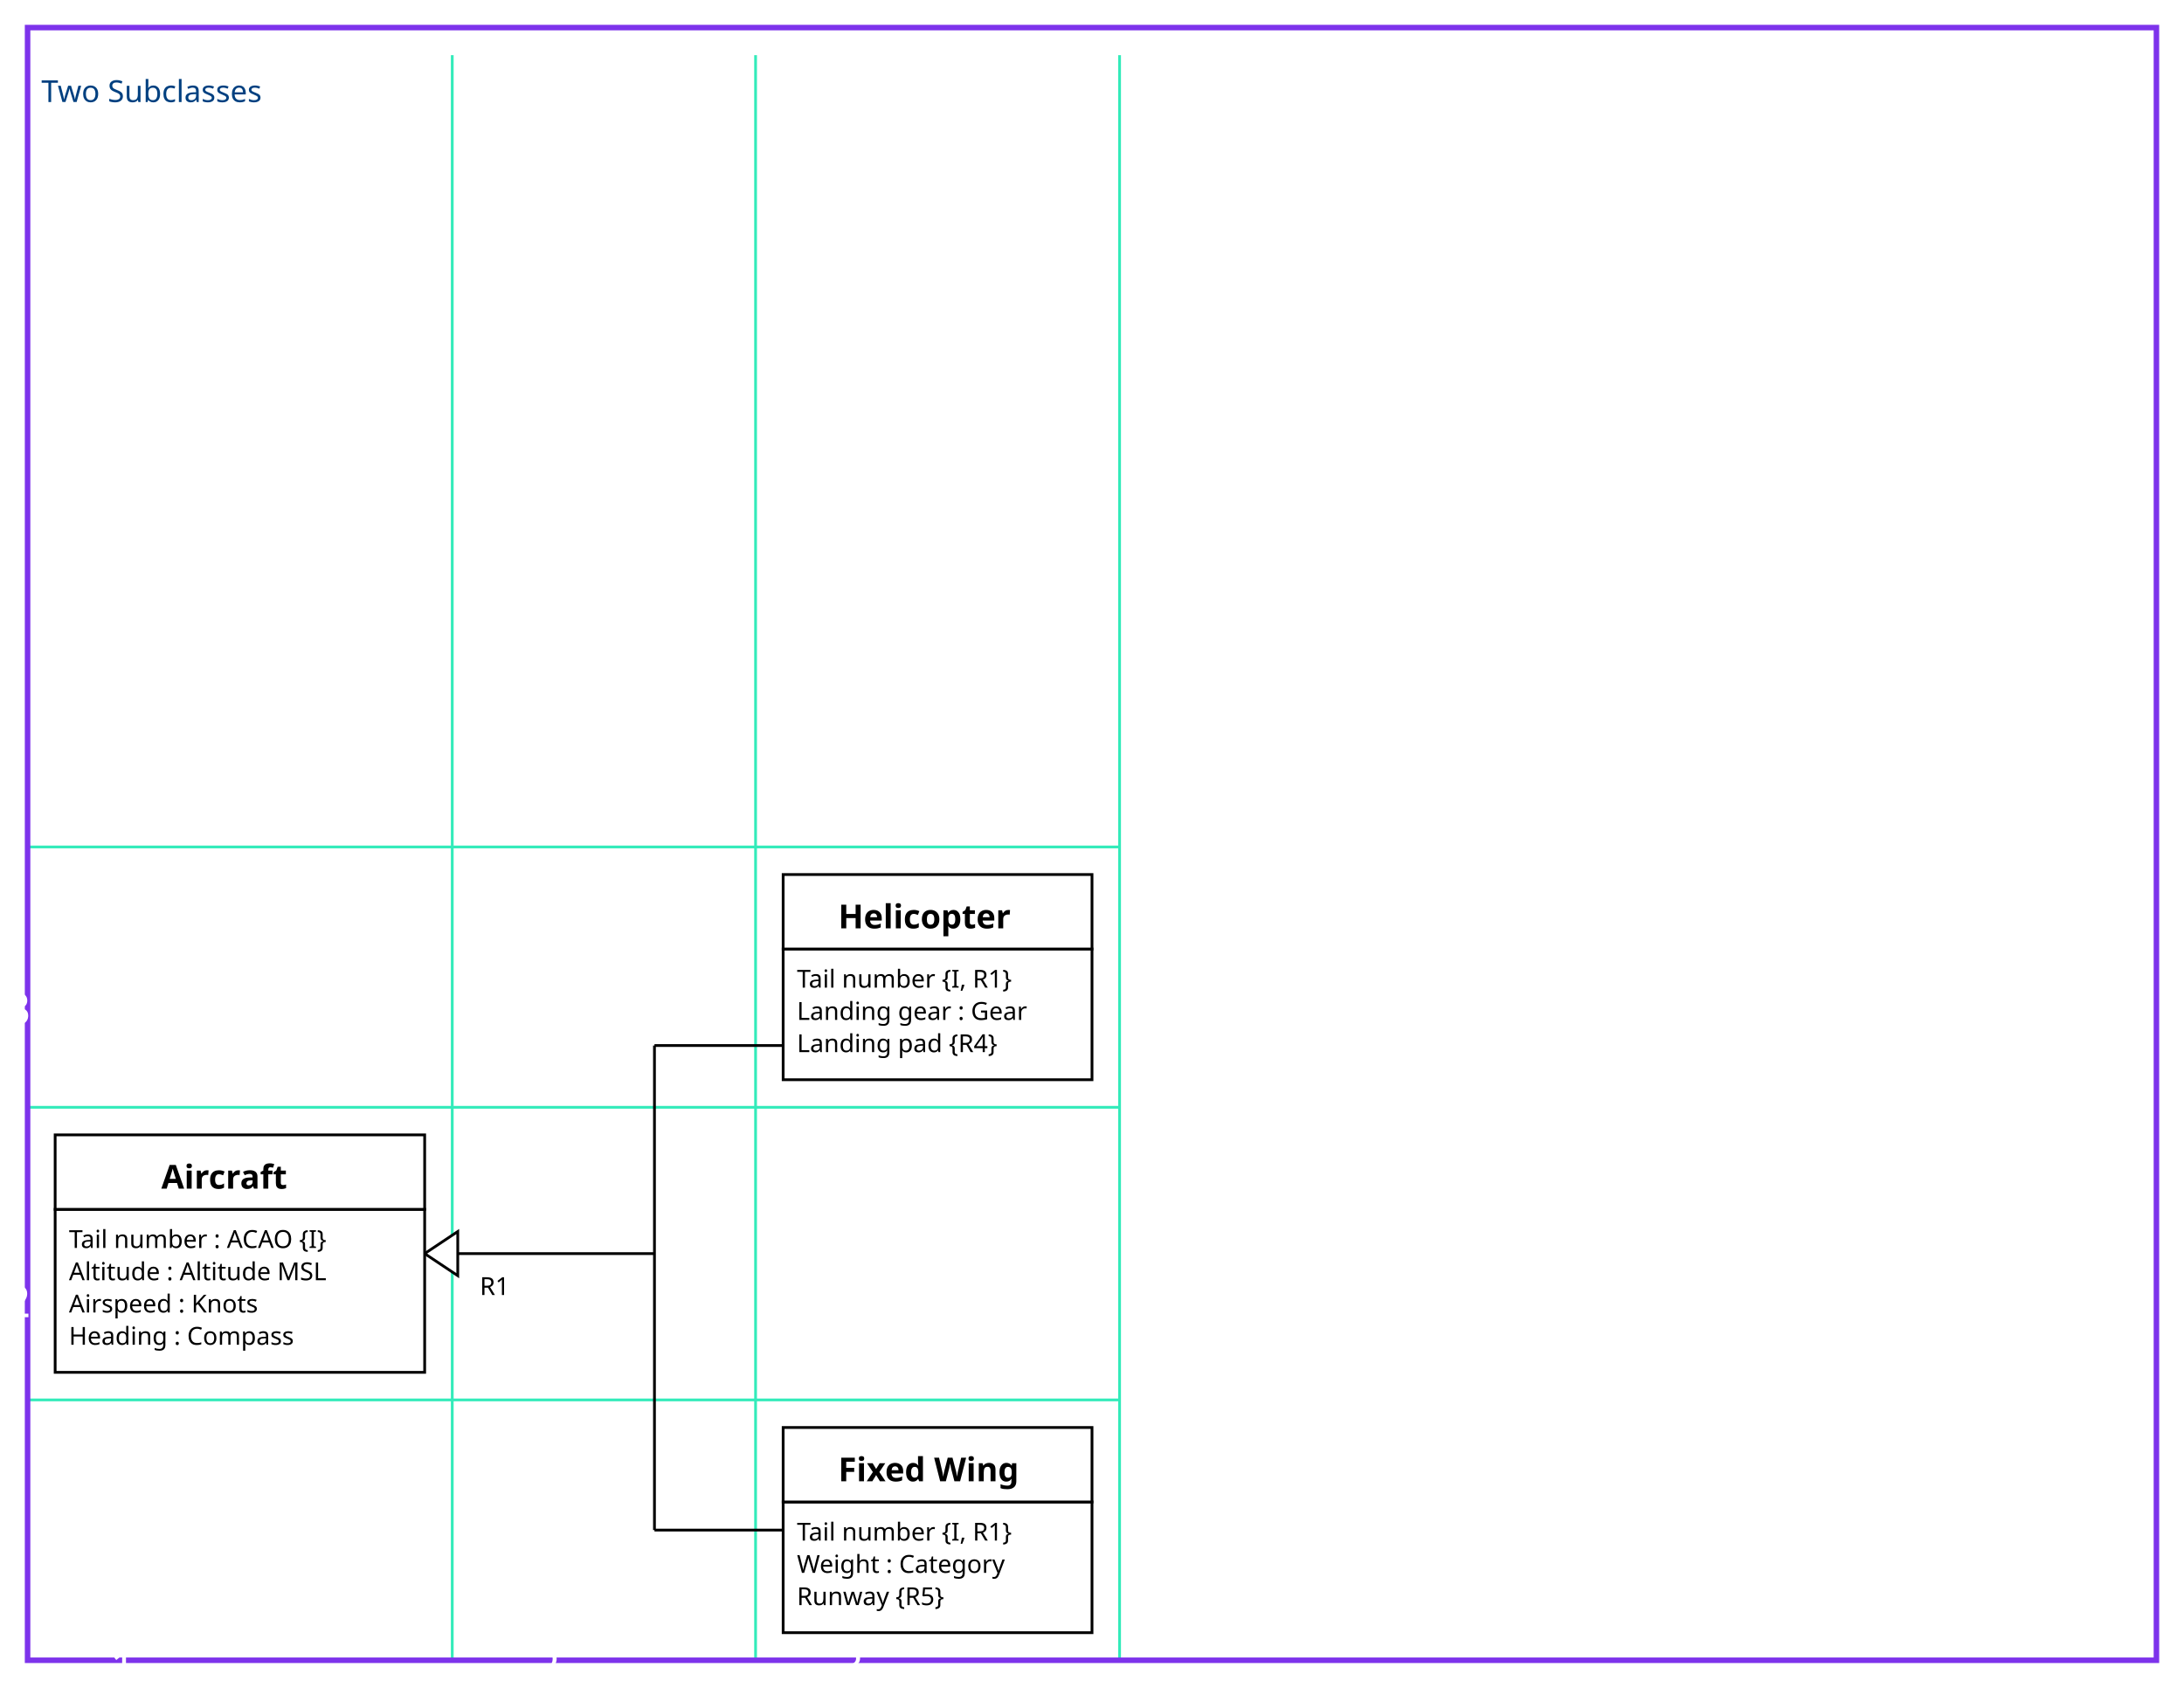
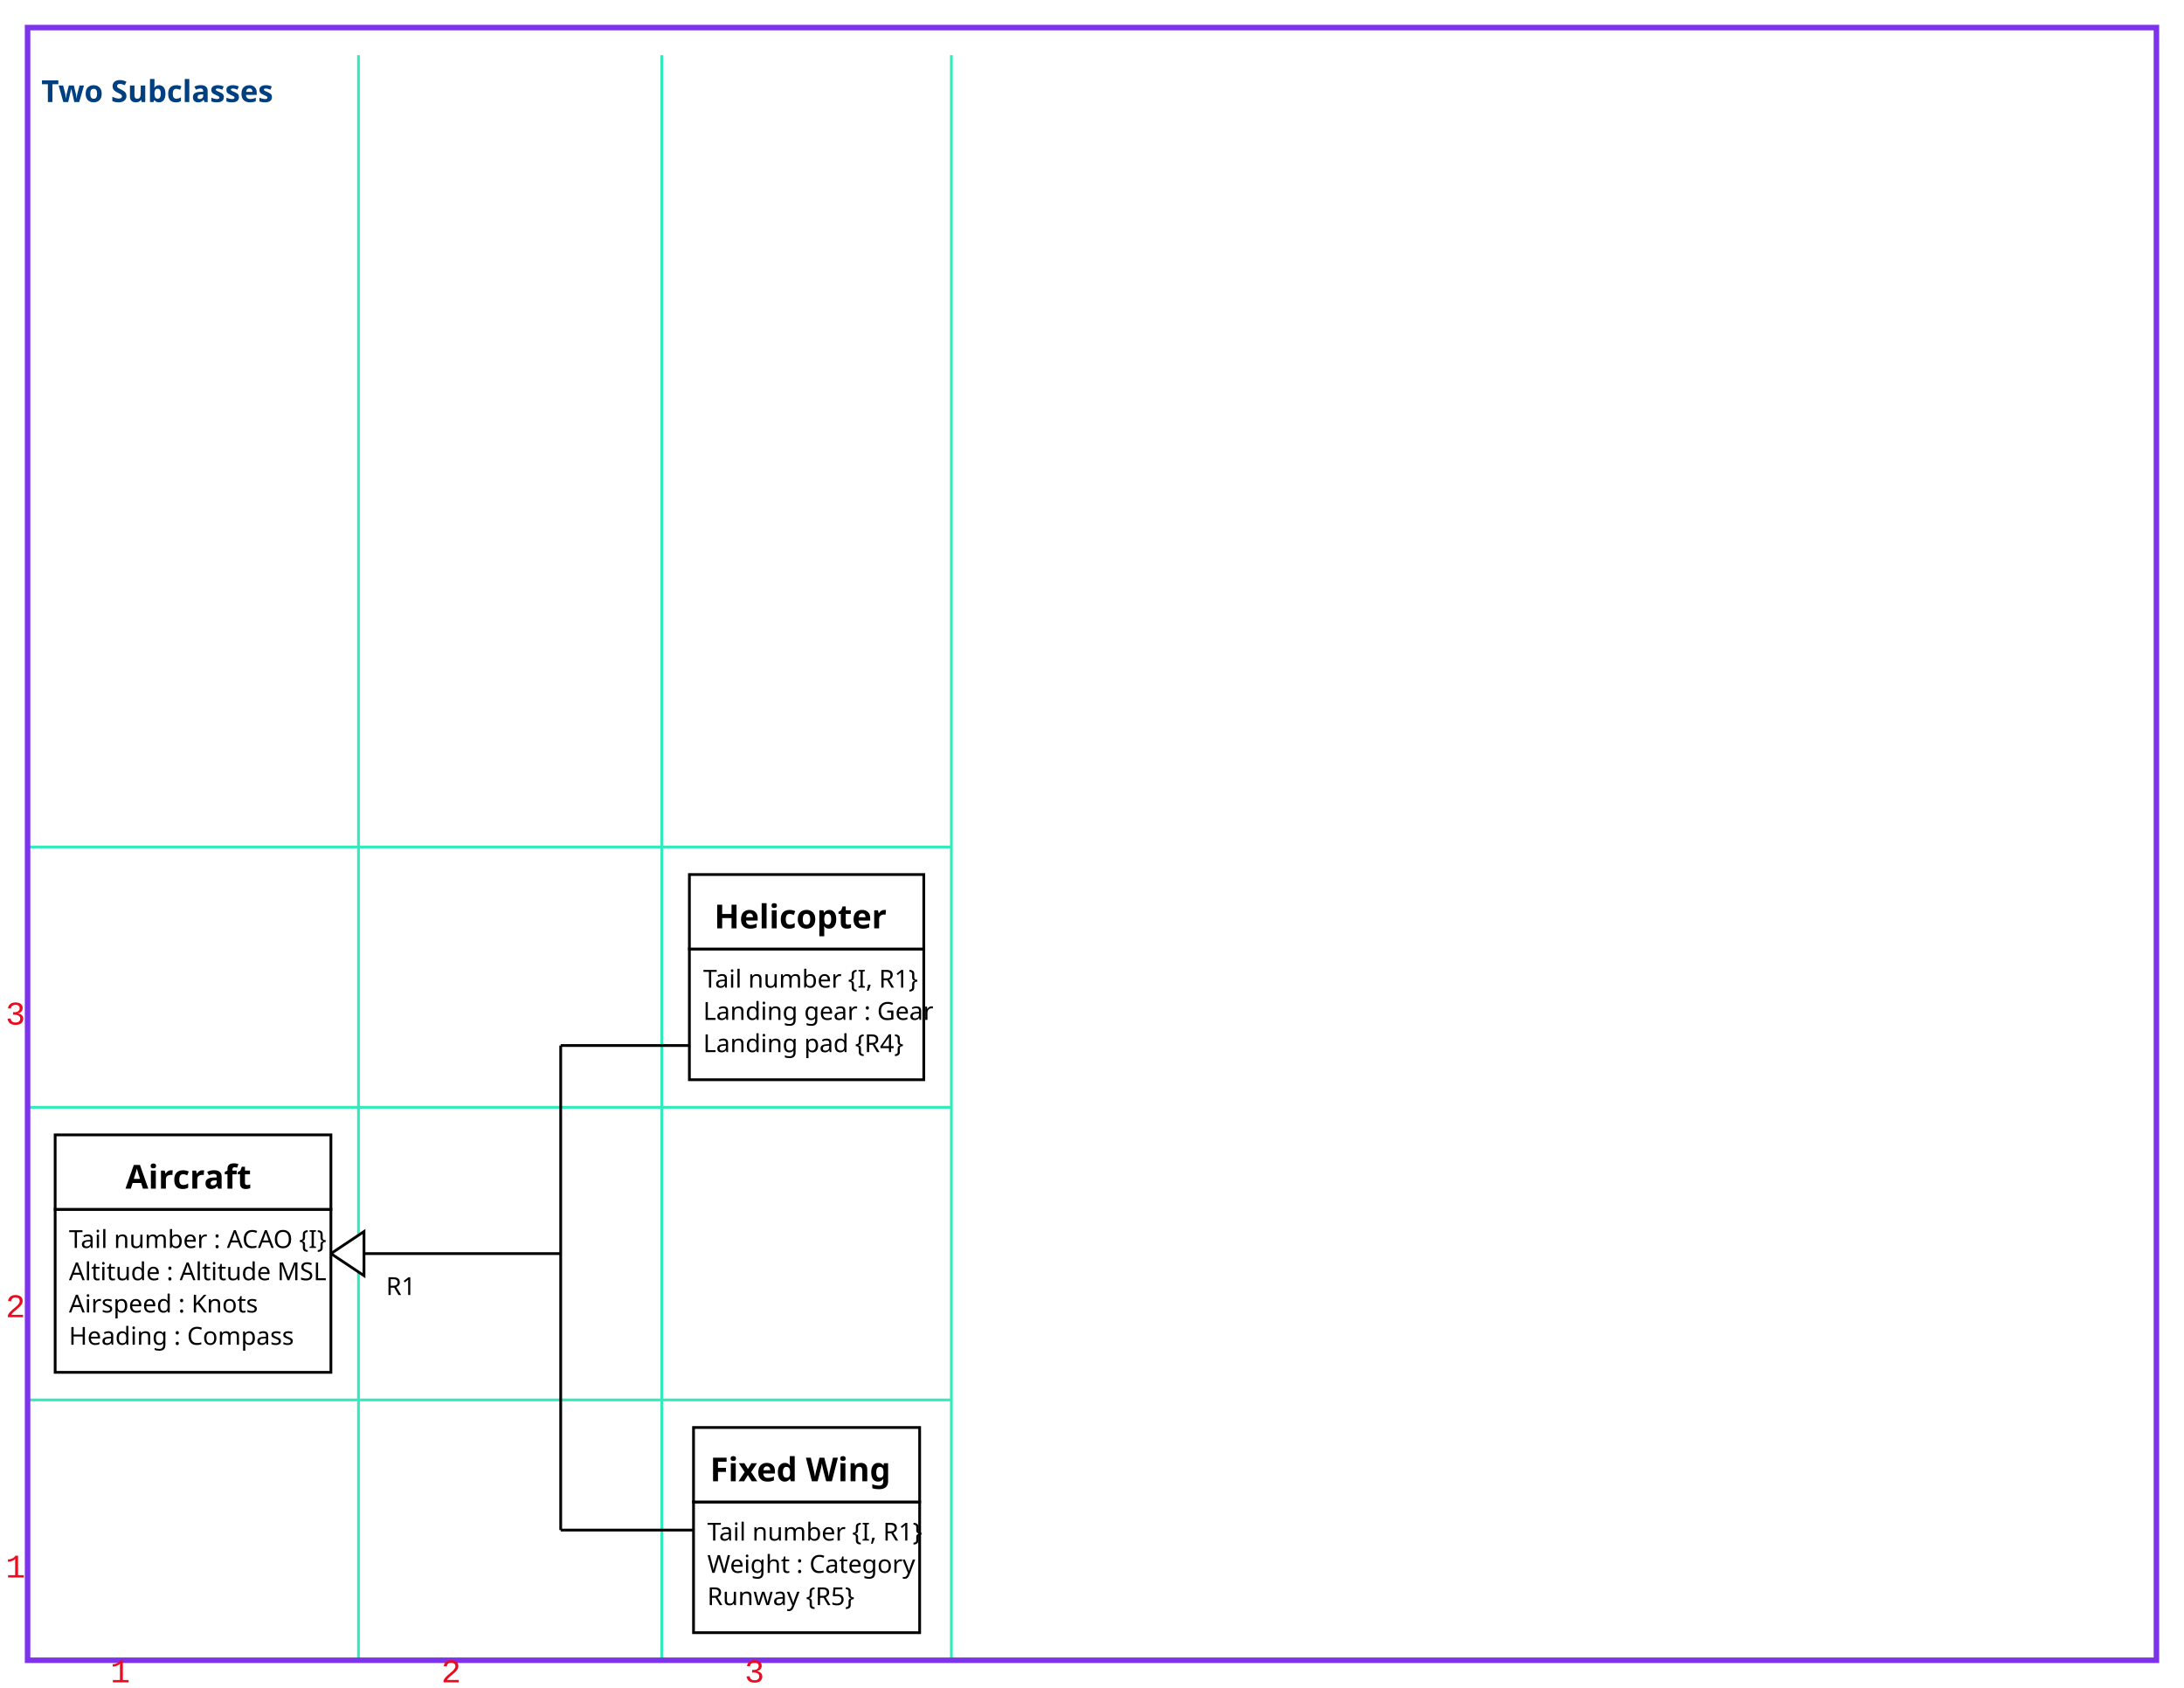
<svg xmlns="http://www.w3.org/2000/svg" width="792" height="612" viewBox="0 0 792 612">
  <rect width="792" height="612" fill="rgb(255,255,255)" />
-   <line stroke="rgb(51,235,186)" stroke-width="1" x1="10" y1="602" x2="406" y2="602" />
-   <line stroke="rgb(51,235,186)" stroke-width="1" x1="10" y1="507.6" x2="406" y2="507.6" />
-   <line stroke="rgb(51,235,186)" stroke-width="1" x1="10" y1="401.5" x2="406" y2="401.5" />
-   <line stroke="rgb(51,235,186)" stroke-width="1" x1="10" y1="307.1" x2="406" y2="307.1" />
+   <line stroke="rgb(51,235,186)" stroke-width="1" x1="10" y1="602" x2="345" y2="602" />
+   <line stroke="rgb(51,235,186)" stroke-width="1" x1="10" y1="507.6" x2="345" y2="507.6" />
+   <line stroke="rgb(51,235,186)" stroke-width="1" x1="10" y1="401.5" x2="345" y2="401.5" />
+   <line stroke="rgb(51,235,186)" stroke-width="1" x1="10" y1="307.1" x2="345" y2="307.1" />
  <line stroke="rgb(51,235,186)" stroke-width="1" x1="10" y1="602" x2="10" y2="20" />
-   <line stroke="rgb(51,235,186)" stroke-width="1" x1="164" y1="602" x2="164" y2="20" />
-   <line stroke="rgb(51,235,186)" stroke-width="1" x1="274" y1="602" x2="274" y2="20" />
-   <line stroke="rgb(51,235,186)" stroke-width="1" x1="406" y1="602" x2="406" y2="20" />
+   <line stroke="rgb(51,235,186)" stroke-width="1" x1="130" y1="602" x2="130" y2="20" />
+   <line stroke="rgb(51,235,186)" stroke-width="1" x1="240" y1="602" x2="240" y2="20" />
+   <line stroke="rgb(51,235,186)" stroke-width="1" x1="345" y1="602" x2="345" y2="20" />
  <rect stroke="rgb(125,51,235)" stroke-width="2" fill="none" x="10" y="10" width="772" height="592" />
-   <text x="2" y="572" font-family="Verdana" font-size="16" fill="rgb(255,255,255)">1</text>
-   <text x="2" y="477.6" font-family="Verdana" font-size="16" fill="rgb(255,255,255)">2</text>
-   <text x="2" y="371.5" font-family="Verdana" font-size="16" fill="rgb(255,255,255)">3</text>
-   <text x="40" y="610" font-family="Verdana" font-size="16" fill="rgb(255,255,255)">1</text>
-   <text x="194" y="610" font-family="Verdana" font-size="16" fill="rgb(255,255,255)">2</text>
-   <text x="304" y="610" font-family="Verdana" font-size="16" fill="rgb(255,255,255)">3</text>
-   <text x="15" y="37" font-family="Eurostile BoldExtendedTwo" font-size="11" fill="rgb(0,64,128)">Two Subclasses</text>
-   <line stroke="rgb(0,0,0)" stroke-width="1" x1="237.333" y1="554.8" x2="237.333" y2="379.1" />
-   <line stroke="rgb(0,0,0)" stroke-width="1" x1="154" y1="454.55" x2="237.333" y2="454.55" />
-   <line stroke="rgb(0,0,0)" stroke-width="1" x1="284" y1="379.1" x2="237.333" y2="379.1" />
-   <line stroke="rgb(0,0,0)" stroke-width="1" x1="284" y1="554.8" x2="237.333" y2="554.8" />
-   <g transform="rotate(90,154,454.55)">
-     <polygon stroke="rgb(0,0,0)" stroke-width="1" fill="rgb(255,255,255)" points="146,442.55 154,454.55 162,442.55" />
+   <text x="2" y="572" font-family="Courier New" font-size="12" fill="rgb(236,10,30)">1</text>
+   <text x="2" y="477.6" font-family="Courier New" font-size="12" fill="rgb(236,10,30)">2</text>
+   <text x="2" y="371.5" font-family="Courier New" font-size="12" fill="rgb(236,10,30)">3</text>
+   <text x="40" y="610" font-family="Courier New" font-size="12" fill="rgb(236,10,30)">1</text>
+   <text x="160" y="610" font-family="Courier New" font-size="12" fill="rgb(236,10,30)">2</text>
+   <text x="270" y="610" font-family="Courier New" font-size="12" fill="rgb(236,10,30)">3</text>
+   <text x="15" y="37" font-family="Verdana" font-size="11" fill="rgb(0,64,128)" font-weight="bold">Two Subclasses</text>
+   <line stroke="rgb(0,0,0)" stroke-width="1" x1="203.333" y1="554.8" x2="203.333" y2="379.1" />
+   <line stroke="rgb(0,0,0)" stroke-width="1" x1="250" y1="379.1" x2="203.333" y2="379.1" />
+   <line stroke="rgb(0,0,0)" stroke-width="1" x1="251.5" y1="554.8" x2="203.333" y2="554.8" />
+   <line stroke="rgb(0,0,0)" stroke-width="1" x1="120" y1="454.55" x2="203.333" y2="454.55" />
+   <g transform="rotate(90,120,454.55)">
+     <polygon stroke="rgb(0,0,0)" stroke-width="1" fill="rgb(255,255,255)" points="112,442.55 120,454.55 128,442.55" />
  </g>
-   <rect stroke="rgb(0,0,0)" stroke-width="1" fill="rgb(255,255,255)" x="20" y="438.5" width="134" height="59.1" />
-   <rect stroke="rgb(0,0,0)" stroke-width="1" fill="rgb(255,255,255)" x="20" y="411.5" width="134" height="27.0" />
-   <rect stroke="rgb(0,0,0)" stroke-width="1" fill="rgb(255,255,255)" x="284" y="344.1" width="112" height="47.4" />
-   <rect stroke="rgb(0,0,0)" stroke-width="1" fill="rgb(255,255,255)" x="284" y="317.1" width="112" height="27.0" />
-   <rect stroke="rgb(0,0,0)" stroke-width="1" fill="rgb(255,255,255)" x="284" y="544.6" width="112" height="47.4" />
-   <rect stroke="rgb(0,0,0)" stroke-width="1" fill="rgb(255,255,255)" x="284" y="517.6" width="112" height="27.0" />
-   <rect x="172" y="458.55" width="15" height="14" fill="rgb(255,255,255)" stroke="none" />
-   <text x="25" y="487.6" font-family="Palatino Sans Informal LT Pro" font-size="9" fill="rgb(0,0,0)">Heading : Compass</text>
-   <text x="25" y="475.9" font-family="Palatino Sans Informal LT Pro" font-size="9" fill="rgb(0,0,0)">Airspeed : Knots</text>
-   <text x="25" y="464.2" font-family="Palatino Sans Informal LT Pro" font-size="9" fill="rgb(0,0,0)">Altitude : Altitude MSL</text>
-   <text x="25" y="452.5" font-family="Palatino Sans Informal LT Pro" font-size="9" fill="rgb(0,0,0)">Tail number : ACAO {I}</text>
-   <text x="58.5" y="431.0" font-family="Palatino Sans Informal LT Pro" font-size="12" fill="rgb(0,0,0)" font-weight="bold">Aircraft</text>
-   <text x="289" y="381.5" font-family="Palatino Sans Informal LT Pro" font-size="9" fill="rgb(0,0,0)">Landing pad {R4}</text>
-   <text x="289" y="369.8" font-family="Palatino Sans Informal LT Pro" font-size="9" fill="rgb(0,0,0)">Landing gear : Gear</text>
-   <text x="289" y="358.1" font-family="Palatino Sans Informal LT Pro" font-size="9" fill="rgb(0,0,0)">Tail number {I, R1}</text>
-   <text x="304.0" y="336.6" font-family="Palatino Sans Informal LT Pro" font-size="12" fill="rgb(0,0,0)" font-weight="bold">Helicopter</text>
-   <text x="289" y="582.0" font-family="Palatino Sans Informal LT Pro" font-size="9" fill="rgb(0,0,0)">Runway {R5}</text>
-   <text x="289" y="570.3" font-family="Palatino Sans Informal LT Pro" font-size="9" fill="rgb(0,0,0)">Weight : Category</text>
-   <text x="289" y="558.6" font-family="Palatino Sans Informal LT Pro" font-size="9" fill="rgb(0,0,0)">Tail number {I, R1}</text>
-   <text x="304.0" y="537.1" font-family="Palatino Sans Informal LT Pro" font-size="12" fill="rgb(0,0,0)" font-weight="bold">Fixed Wing</text>
-   <text x="174" y="469.55" font-family="Palatino Sans Informal LT Pro" font-size="9" fill="rgb(0,0,0)">R1</text>
+   <rect stroke="rgb(0,0,0)" stroke-width="1" fill="rgb(255,255,255)" x="20" y="438.5" width="100" height="59.1" />
+   <rect stroke="rgb(0,0,0)" stroke-width="1" fill="rgb(255,255,255)" x="20" y="411.5" width="100" height="27.0" />
+   <rect stroke="rgb(0,0,0)" stroke-width="1" fill="rgb(255,255,255)" x="250" y="344.1" width="85" height="47.4" />
+   <rect stroke="rgb(0,0,0)" stroke-width="1" fill="rgb(255,255,255)" x="250" y="317.1" width="85" height="27.0" />
+   <rect stroke="rgb(0,0,0)" stroke-width="1" fill="rgb(255,255,255)" x="251.5" y="544.6" width="82" height="47.4" />
+   <rect stroke="rgb(0,0,0)" stroke-width="1" fill="rgb(255,255,255)" x="251.5" y="517.6" width="82" height="27.0" />
+   <rect x="138" y="458.55" width="15" height="14" fill="rgb(255,255,255)" stroke="none" />
+   <text x="25" y="487.6" font-family="Gill Sans" font-size="9" fill="rgb(0,0,0)">Heading : Compass</text>
+   <text x="25" y="475.9" font-family="Gill Sans" font-size="9" fill="rgb(0,0,0)">Airspeed : Knots</text>
+   <text x="25" y="464.2" font-family="Gill Sans" font-size="9" fill="rgb(0,0,0)">Altitude : Altitude MSL</text>
+   <text x="25" y="452.5" font-family="Gill Sans" font-size="9" fill="rgb(0,0,0)">Tail number : ACAO {I}</text>
+   <text x="45.5" y="431.0" font-family="Gill Sans" font-size="12" fill="rgb(0,0,0)" font-weight="bold">Aircraft</text>
+   <text x="255" y="381.5" font-family="Gill Sans" font-size="9" fill="rgb(0,0,0)">Landing pad {R4}</text>
+   <text x="255" y="369.8" font-family="Gill Sans" font-size="9" fill="rgb(0,0,0)">Landing gear : Gear</text>
+   <text x="255" y="358.1" font-family="Gill Sans" font-size="9" fill="rgb(0,0,0)">Tail number {I, R1}</text>
+   <text x="259.0" y="336.6" font-family="Gill Sans" font-size="12" fill="rgb(0,0,0)" font-weight="bold">Helicopter</text>
+   <text x="256.5" y="582.0" font-family="Gill Sans" font-size="9" fill="rgb(0,0,0)">Runway {R5}</text>
+   <text x="256.5" y="570.3" font-family="Gill Sans" font-size="9" fill="rgb(0,0,0)">Weight : Category</text>
+   <text x="256.5" y="558.6" font-family="Gill Sans" font-size="9" fill="rgb(0,0,0)">Tail number {I, R1}</text>
+   <text x="257.5" y="537.1" font-family="Gill Sans" font-size="12" fill="rgb(0,0,0)" font-weight="bold">Fixed Wing</text>
+   <text x="140" y="469.55" font-family="Gill Sans" font-size="9" fill="rgb(0,0,0)">R1</text>
</svg>
